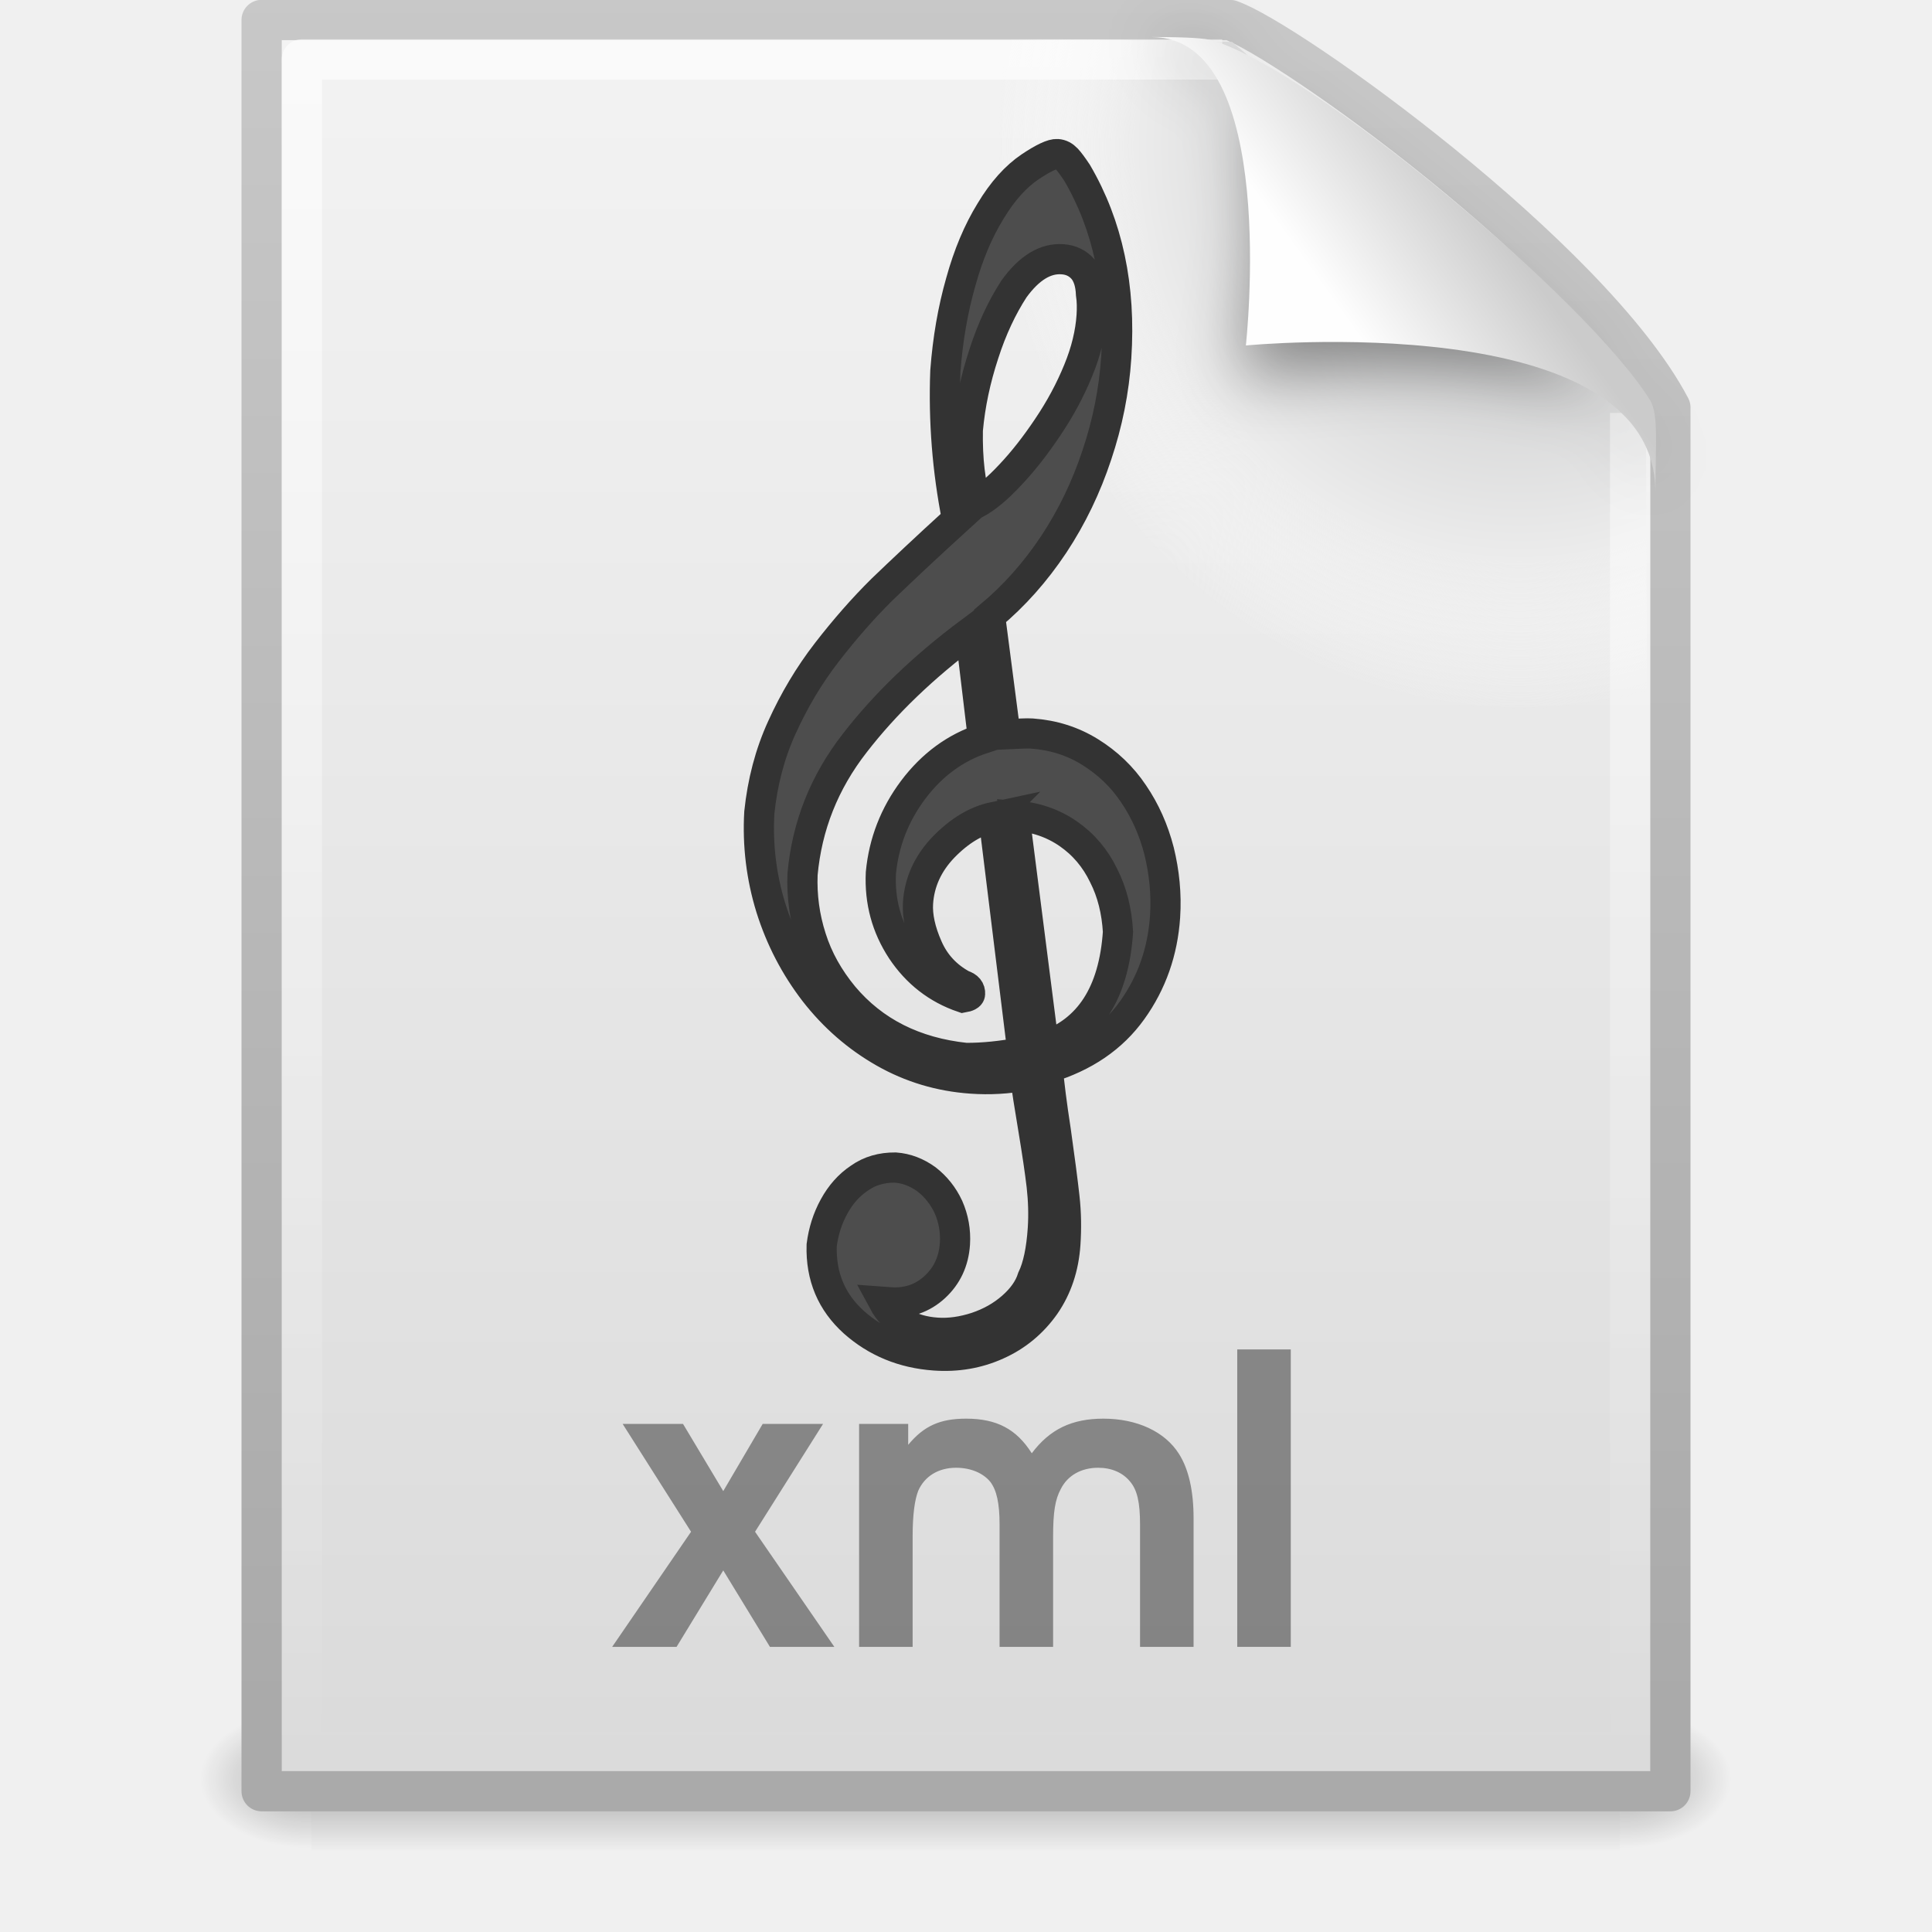
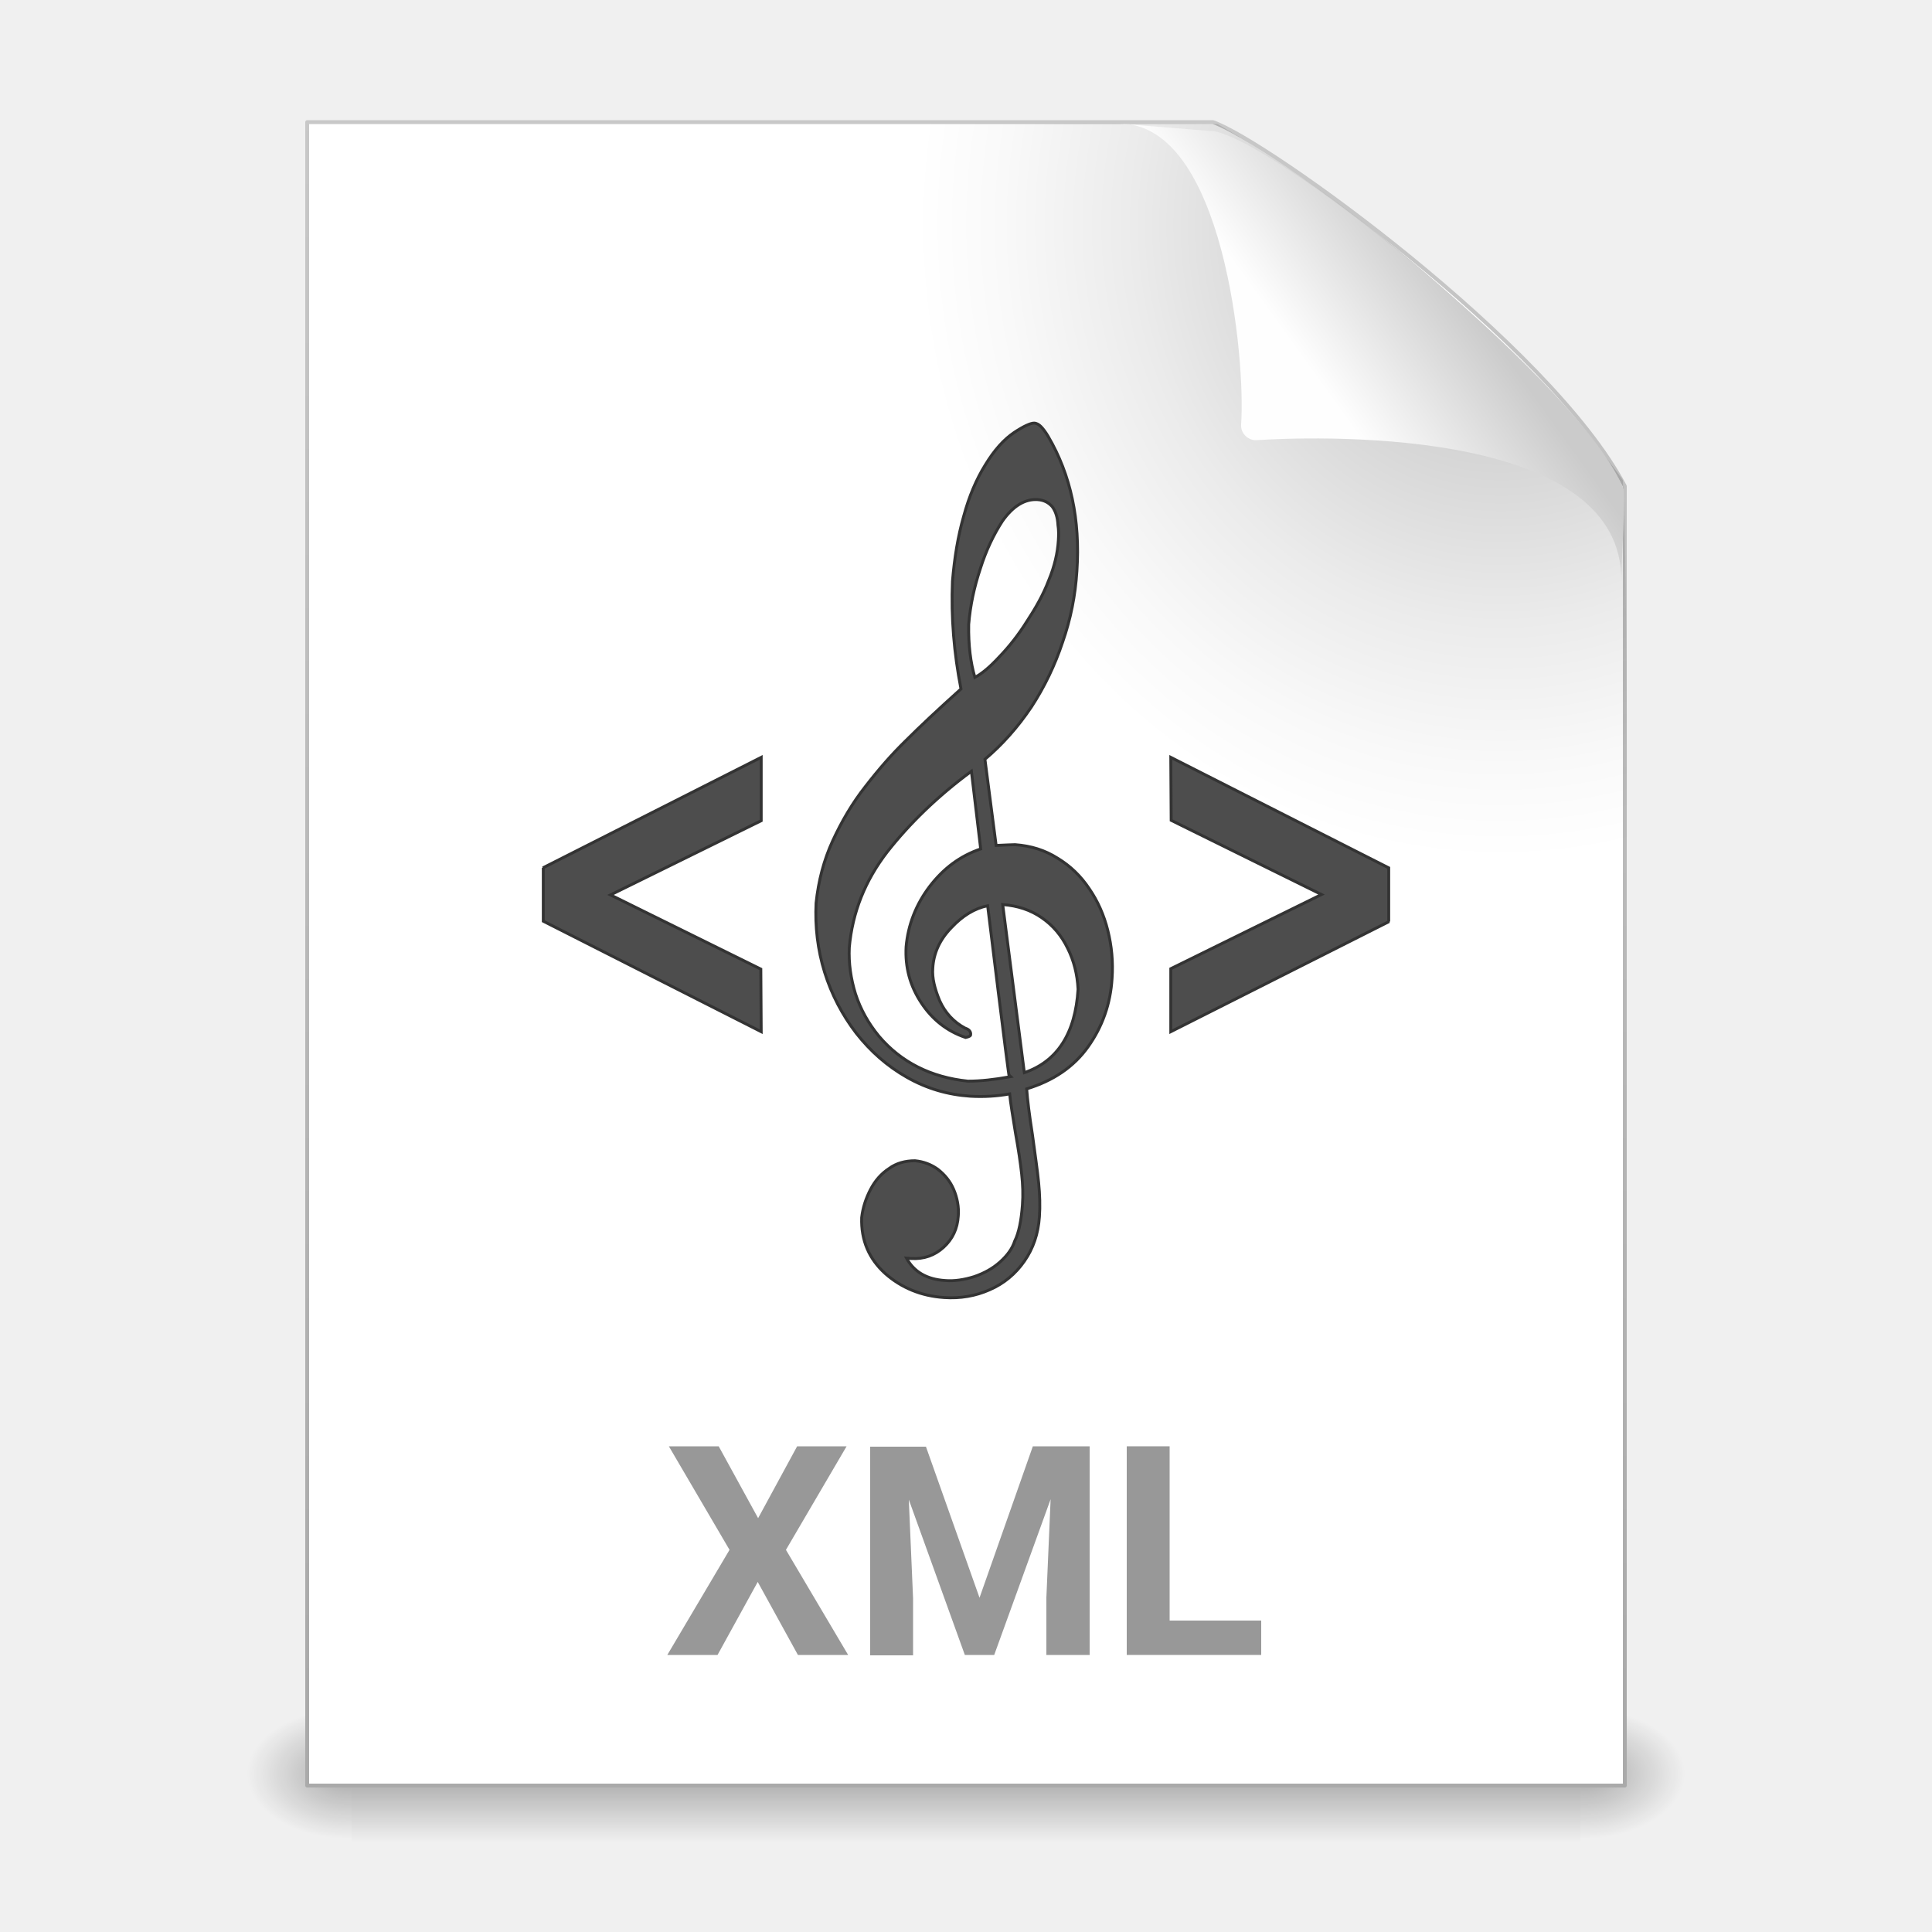
- <svg xmlns="http://www.w3.org/2000/svg" xmlns:xlink="http://www.w3.org/1999/xlink" height="48" width="48" version="1.0">
-   <defs>
-     <linearGradient id="e" x1="302.86" gradientUnits="userSpaceOnUse" y1="366.65" gradientTransform="matrix(.067325 0 0 .0147 -.34114 37.04)" x2="302.86" y2="609.51">
-       <stop stop-opacity="0" offset="0" />
-       <stop offset=".5" />
-       <stop stop-opacity="0" offset="1" />
+ <svg xmlns="http://www.w3.org/2000/svg" version="1.1" id="MSCZ" x="0px" y="0px" viewBox="0 0 500 500" style="enable-background:new 0 0 500 500;" xml:space="preserve">
+   <g id="Bottom_Shadow">
+     <linearGradient id="SVGID_1_" gradientUnits="userSpaceOnUse" x1="4480.316" y1="-36751.508" x2="4480.316" y2="-39127.332" gradientTransform="matrix(6.732500e-02 0 0 -1.470000e-02 -51.6383 -98.4491)">
+       <stop offset="0" style="stop-color:#000000;stop-opacity:0" />
+       <stop offset="0.5" style="stop-color:#000000" />
+       <stop offset="1" style="stop-color:#000000;stop-opacity:0" />
    </linearGradient>
-     <radialGradient id="b" xlink:href="#a" gradientUnits="userSpaceOnUse" cy="486.65" cx="605.71" gradientTransform="matrix(-.02304 0 0 .0147 21.623 37.04)" r="117.14" />
-     <linearGradient id="a">
-       <stop offset="0" />
-       <stop stop-opacity="0" offset="1" />
+     <rect x="91" y="441.8" style="opacity:0.3;fill:url(#SVGID_1_);enable-background:new    ;" width="318" height="34.9" />
+     <radialGradient id="SVGID_2_" cx="-5423.16" cy="-37925.25" r="1145.926" gradientTransform="matrix(-2.304000e-02 0 0 -1.470000e-02 -34.6442 -98.4491)" gradientUnits="userSpaceOnUse">
+       <stop offset="0" style="stop-color:#000000" />
+       <stop offset="1" style="stop-color:#000000;stop-opacity:0" />
+     </radialGradient>
+     <path style="opacity:0.3;fill:url(#SVGID_2_);enable-background:new    ;" d="M91,441.8v34.9c-11.6,0.1-28.1-7.8-28.1-17.5   C62.9,449.6,75.9,441.8,91,441.8z" />
+     <radialGradient id="SVGID_3_" cx="18969.981" cy="-37925.25" r="1145.926" gradientTransform="matrix(2.304000e-02 0 0 -1.470000e-02 -27.3718 -98.4491)" gradientUnits="userSpaceOnUse">
+       <stop offset="0" style="stop-color:#000000" />
+       <stop offset="1" style="stop-color:#000000;stop-opacity:0" />
+     </radialGradient>
+     <path style="opacity:0.3;fill:url(#SVGID_3_);enable-background:new    ;" d="M409,441.8v34.9c11.6,0.1,28.1-7.8,28.1-17.5   C437.1,449.6,424.1,441.8,409,441.8z" />
+   </g>
+   <g id="Paper_1_">
+     <linearGradient id="Backing_1_" gradientUnits="userSpaceOnUse" x1="249.136" y1="-8.565" x2="249.136" y2="451.441" gradientTransform="matrix(0.8075 0 0 -0.8948 48.8225 430.9744)">
+       <stop offset="0" style="stop-color:#AAAAAA" />
+       <stop offset="1" style="stop-color:#C8C8C8" />
    </linearGradient>
-     <radialGradient id="c" xlink:href="#a" gradientUnits="userSpaceOnUse" cy="486.65" cx="605.71" gradientTransform="matrix(.02304 0 0 .0147 26.361 37.04)" r="117.14" />
-     <linearGradient id="f" x1="-51.786" gradientUnits="userSpaceOnUse" y1="50.786" gradientTransform="matrix(.8075 0 0 .89483 59.41 -2.9806)" x2="-51.786" y2="2.906">
-       <stop stop-color="#aaa" offset="0" />
-       <stop stop-color="#c8c8c8" offset="1" />
+     <path id="Backing" style="fill:#FFFFFF;stroke:url(#Backing_1_);stroke-width:1;stroke-linejoin:round;" d="M79.5,31.6h234.4   c13.7,4.6,87.3,57.5,106.6,94.2v336.3h-341V31.6L79.5,31.6z" />
+     <radialGradient id="Shadow_1_" cx="1158.947" cy="1055.778" r="1365.34" gradientTransform="matrix(0.3684 0 0 0.3997 -38.4544 -363.7606)" gradientUnits="userSpaceOnUse">
+       <stop offset="0" style="stop-color:#000000;stop-opacity:0.281" />
+       <stop offset="0.189" style="stop-color:#000000;stop-opacity:7.812500e-02" />
+       <stop offset="0.257" style="stop-color:#000000;stop-opacity:2.343800e-02" />
+       <stop offset="0.301" style="stop-color:#000000;stop-opacity:0" />
+       <stop offset="1" style="stop-color:#E1E2E3;stop-opacity:0" />
+     </radialGradient>
+     <path id="Shadow" style="fill:url(#Shadow_1_);" d="M83.1,460.5c-2,0-3.6-1.8-3.6-3.9V34.3c0-2.2,0.7-2.7,2.7-2.7   c40.4,0.6,154.8,0,232.9,0.5C368,62.8,408,107,420,124.3c2.4,44.8,0.5,334.9,0.5,334.9c0,2.2-1.9,2.8-5.8,2.8L83.1,460.5   L83.1,460.5z" />
+     <linearGradient id="Fold_2_" gradientUnits="userSpaceOnUse" x1="343.525" y1="409.82" x2="377.684" y2="435.469" gradientTransform="matrix(0.9977 0 0 -1.0407 3.729868e-02 527.2271)">
+       <stop offset="0" style="stop-color:#FEFEFE" />
+       <stop offset="1" style="stop-color:#CBCBCB" />
    </linearGradient>
-     <linearGradient id="g" x1="25.132" gradientUnits="userSpaceOnUse" y1=".985" gradientTransform="matrix(1 0 0 .95617 -1.0065e-7 -1.9149)" x2="25.132" y2="47.013">
-       <stop stop-color="#f4f4f4" offset="0" />
-       <stop stop-color="#dbdbdb" offset="1" />
-     </linearGradient>
-     <radialGradient id="d" gradientUnits="userSpaceOnUse" cy="112.3" cx="102" gradientTransform="matrix(.3617 0 0 -.39078 .85106 47.517)" r="139.56">
-       <stop stop-color="#b7b8b9" offset="0" />
-       <stop stop-color="#ececec" offset=".189" />
-       <stop stop-color="#fafafa" stop-opacity="0" offset=".257" />
-       <stop stop-color="#fff" stop-opacity="0" offset=".301" />
-       <stop stop-color="#fafafa" stop-opacity="0" offset=".531" />
-       <stop stop-color="#ebecec" stop-opacity="0" offset=".845" />
-       <stop stop-color="#e1e2e3" stop-opacity="0" offset="1" />
-     </radialGradient>
-     <linearGradient id="h" x1="24" gradientUnits="userSpaceOnUse" y1="2" gradientTransform="matrix(1 0 0 .97778 0 -.96667)" x2="24" y2="46.017">
-       <stop stop-color="#fff" offset="0" />
-       <stop stop-color="#fff" stop-opacity="0" offset="1" />
-     </linearGradient>
-     <filter id="j" width="1.297" y="-.164" x="-.148" height="1.329" color-interpolation-filters="sRGB">
-       <feGaussianBlur stdDeviation="0.774" />
-     </filter>
-     <linearGradient id="i" x1="32.892" gradientUnits="userSpaceOnUse" y1="8.059" gradientTransform="matrix(.9977 0 0 1.0407 .1638 -1.1058)" x2="36.358" y2="5.457">
-       <stop stop-color="#fefefe" offset="0" />
-       <stop stop-color="#cbcbcb" offset="1" />
-     </linearGradient>
-   </defs>
-   <rect opacity=".3" height="3.57" width="32.508" y="42.43" x="7.738" fill="url(#e)" />
-   <path opacity=".3" fill="url(#b)" d="m7.738 42.43v3.57c-1.187 0.007-2.868-0.8-2.868-1.785 0-0.985 1.324-1.785 2.868-1.785z" />
-   <path opacity=".3" fill="url(#c)" d="m40.246 42.43v3.57c1.187 0.007 2.868-0.8 2.868-1.785 0-0.985-1.324-1.785-2.868-1.785z" />
-   <path stroke-linejoin="round" d="m6.5 0.497h24.061c1.407 0.475 8.966 5.882 10.939 9.626v34.379h-35v-44.006z" stroke="url(#f)" stroke-width="1" fill="url(#g)" />
-   <path fill="url(#d)" d="m7.362 44c-0.199 0-0.362-0.175-0.362-0.391v-42.204c0-0.216 0.162-0.391 0.362-0.391 7.483 0.108 15.775-0.161 23.249 0.027l10.283 8.866 0.106 33.702c0 0.216-0.162 0.391-0.362 0.391h-33.276z" />
-   <path opacity=".6" stroke-linejoin="round" d="m40.5 10.259v33.263h-33v-42.045h22.866" stroke="url(#h)" stroke-width="1" fill="none" />
-   <g fill-rule="evenodd">
-     <path opacity=".4" d="m28.617 0.921c4.282 0 2.153 8.483 2.153 8.483s10.358-1.802 10.358 2.819c0-2.61-11.302-10.729-12.511-11.302z" filter="url(#j)" />
-     <path fill="url(#i)" d="m28.617 0.921c3.187 0 2.336 7.662 2.336 7.662s10.175-0.981 10.175 3.64c0-1.126 0.086-1.932-0.134-2.284-1.578-2.524-8.395-8.188-10.857-8.931-0.184-0.056-0.593-0.088-1.52-0.088z" />
-     <path d="m24.686 20.299c-0.442 0.094-0.852 0.346-1.243 0.747-0.392 0.408-0.601 0.874-0.635 1.389-0.021 0.324 0.061 0.699 0.241 1.104 0.18 0.412 0.474 0.722 0.867 0.934 0.133 0.039 0.192 0.117 0.185 0.22-0.002 0.037-0.055 0.07-0.178 0.091-0.636-0.216-1.145-0.614-1.522-1.181-0.376-0.574-0.549-1.208-0.516-1.915 0.072-0.756 0.339-1.447 0.802-2.065 0.47-0.624 1.049-1.049 1.735-1.273l-0.317-2.647c-1.158 0.864-2.112 1.779-2.87 2.76-0.758 0.973-1.187 2.059-1.296 3.257-0.021 0.538 0.05 1.068 0.216 1.583 0.165 0.522 0.434 1 0.804 1.448 0.748 0.889 1.765 1.398 3.035 1.533 0.436 0.002 0.903-0.046 1.41-0.143l-0.719-5.841zm0.517-0.037 0.733 5.738c1.126-0.378 1.739-1.332 1.84-2.848-0.03-0.512-0.142-0.979-0.357-1.401-0.207-0.429-0.499-0.775-0.881-1.039-0.383-0.264-0.823-0.414-1.335-0.45zm-0.949-7.757c0.244-0.13 0.532-0.369 0.847-0.708 0.315-0.332 0.627-0.731 0.929-1.183 0.309-0.458 0.562-0.928 0.758-1.41 0.196-0.474 0.305-0.932 0.333-1.359 0.012-0.184 0.01-0.369-0.015-0.533-0.011-0.267-0.075-0.479-0.201-0.628-0.126-0.142-0.292-0.228-0.505-0.243-0.427-0.031-0.829 0.214-1.206 0.734-0.294 0.452-0.552 0.996-0.751 1.617-0.206 0.628-0.341 1.255-0.398 1.894-0.013 0.731 0.061 1.335 0.208 1.819zm-0.476 0.395c-0.241-1.215-0.338-2.442-0.291-3.681 0.06-0.794 0.188-1.532 0.383-2.213 0.188-0.682 0.434-1.263 0.739-1.759 0.297-0.496 0.629-0.864 0.988-1.105 0.321-0.214 0.55-0.323 0.671-0.314 0.092 0.006 0.168 0.049 0.235 0.12 0.067 0.071 0.152 0.188 0.256 0.344 0.764 1.304 1.09 2.836 0.974 4.587-0.055 0.832-0.216 1.633-0.483 2.428-0.26 0.787-0.616 1.531-1.069 2.216-0.46 0.692-0.986 1.282-1.583 1.78l0.383 2.941c0.315-0.014 0.531-0.029 0.652-0.02 0.54 0.039 1.016 0.191 1.449 0.459 0.432 0.268 0.795 0.611 1.081 1.039 0.286 0.42 0.498 0.893 0.634 1.421 0.129 0.527 0.186 1.071 0.149 1.63-0.058 0.868-0.331 1.647-0.82 2.329-0.488 0.682-1.185 1.157-2.096 1.432 0.033 0.365 0.098 0.894 0.203 1.575 0.097 0.687 0.168 1.232 0.213 1.635 0.045 0.402 0.048 0.787 0.023 1.162-0.039 0.581-0.208 1.087-0.509 1.524-0.308 0.436-0.701 0.763-1.187 0.98-0.479 0.217-0.999 0.306-1.554 0.266-0.782-0.056-1.45-0.333-2.003-0.824-0.553-0.498-0.825-1.131-0.802-1.913 0.044-0.344 0.144-0.663 0.307-0.961s0.371-0.535 0.633-0.709c0.255-0.181 0.553-0.264 0.889-0.262 0.277 0.02 0.535 0.12 0.774 0.292 0.231 0.179 0.416 0.407 0.547 0.69 0.124 0.282 0.182 0.59 0.161 0.914-0.029 0.434-0.196 0.792-0.5 1.073-0.305 0.281-0.678 0.41-1.111 0.379l-0.164-0.012c0.248 0.461 0.688 0.722 1.321 0.767 0.32 0.023 0.652-0.027 0.988-0.136 0.344-0.116 0.633-0.28 0.884-0.499 0.25-0.219 0.423-0.458 0.505-0.718 0.141-0.293 0.226-0.708 0.261-1.231 0.023-0.353 0.011-0.709-0.029-1.067-0.041-0.35-0.11-0.821-0.207-1.405-0.097-0.576-0.168-1.025-0.204-1.331-0.434 0.08-0.879 0.107-1.341 0.074-0.775-0.055-1.497-0.27-2.165-0.65-0.668-0.381-1.242-0.88-1.729-1.506-0.48-0.626-0.841-1.317-1.083-2.089-0.235-0.764-0.332-1.554-0.286-2.364 0.078-0.749 0.261-1.46 0.563-2.119 0.302-0.666 0.672-1.29 1.117-1.865s0.902-1.096 1.369-1.558c0.473-0.454 1.091-1.038 1.867-1.744z" stroke="#333" stroke-width=".75" fill="#4d4d4d" />
+     <path id="Fold_1_" style="fill:url(#Fold_2_);" d="M289.8,32c27,0,32.6,61.4,31.4,77.8c-0.2,2.3,1.8,4.3,4.1,4.1   c19.6-1.2,95-2.6,94.3,36.7c0.2-11.2,0.9-15.7,0.6-23.9C410.5,101,333.2,38.2,314.5,34" />
  </g>
-   <g opacity=".4">
-     <path d="m15.209 40.916h1.6l1.16-1.9 1.16 1.9h1.6l-1.97-2.86 1.69-2.68h-1.5l-0.98 1.67-1-1.67h-1.5l1.7 2.68-1.96 2.86z" />
-     <path d="m21.344 40.916h1.33v-2.73c0-0.55 0.05-0.92 0.14-1.15 0.16-0.36 0.5-0.57 0.94-0.57 0.36 0 0.67 0.13 0.85 0.35 0.16 0.21 0.23 0.54 0.23 1.06v3.04h1.33v-2.73c0-0.62 0.05-0.93 0.19-1.19 0.17-0.34 0.51-0.53 0.93-0.53 0.33 0 0.61 0.12 0.79 0.34 0.18 0.21 0.25 0.52 0.25 1.07v3.04h1.33v-3.2c0-0.67-0.12-1.21-0.36-1.59-0.35-0.56-1.05-0.88-1.88-0.88-0.78 0-1.33 0.26-1.78 0.86-0.38-0.6-0.87-0.86-1.63-0.86-0.65 0-1.05 0.18-1.44 0.65v-0.52h-1.22v5.54z" />
-     <path d="m30.739 40.916h1.33v-7.39h-1.33v7.39z" />
+   <g id="Content">
+     <g>
+       <path style="fill:#989898;" d="M196.2,392.9l10.1-18.6h12.8l-15.7,26.8l16.1,27.2h-13l-10.4-18.9l-10.4,18.9h-13l16.1-27.2    l-15.7-26.8H186L196.2,392.9z" />
+       <path style="fill:#989898;" d="M239.6,374.3l13.9,39.2l13.8-39.2H282v54h-11.2v-14.8l1.1-25.5l-14.6,40.3h-7.6l-14.5-40.2    l1.1,25.5v14.8h-11.1v-54H239.6z" />
+       <path style="fill:#989898;" d="M302.8,419.4h23.6v8.9h-34.8v-54h11.1V419.4z" />
+     </g>
+     <path id="Logo" style="fill:#4D4D4D;stroke:#333333;stroke-width:0.75;" d="M140.5,224.6L197,196v16.4l-39,19.2l38.9,19.2L197,267   l-56.4-28.6V224.6z M359.5,238.5L303,267v-16.3l39-19.2l-38.9-19.2L303,196l56.4,28.6V238.5z M255.6,234.4   c-3.4,0.7-6.5,2.6-9.4,5.7c-3,3.1-4.6,6.6-4.8,10.5c-0.2,2.5,0.5,5.3,1.8,8.4c1.4,3.1,3.6,5.5,6.6,7.1c1,0.3,1.5,0.9,1.4,1.7   c0,0.3-0.4,0.5-1.3,0.7c-4.8-1.6-8.7-4.7-11.5-9c-2.9-4.4-4.2-9.2-3.9-14.5c0.5-5.7,2.6-11,6.1-15.6c3.6-4.7,7.9-7.9,13.2-9.7   l-2.4-20.1c-8.8,6.5-16,13.5-21.8,20.9c-5.7,7.4-9,15.6-9.8,24.7c-0.2,4.1,0.4,8.1,1.6,12c1.3,4,3.3,7.6,6.1,11   c5.7,6.7,13.4,10.6,23,11.6c3.3,0,6.8-0.4,10.7-1.1C261,278.6,255.6,234.4,255.6,234.4z M259.5,234.1l5.6,43.5   c8.5-2.9,13.2-10.1,13.9-21.6c-0.2-3.9-1.1-7.4-2.7-10.6c-1.6-3.3-3.8-5.9-6.7-7.9C266.7,235.5,263.4,234.4,259.5,234.1z    M252.3,175.3c1.9-1,4-2.8,6.4-5.4c2.4-2.5,4.8-5.5,7-9c2.3-3.5,4.3-7,5.7-10.7c1.5-3.6,2.3-7.1,2.5-10.3c0.1-1.4,0.1-2.8-0.1-4   c-0.1-2-0.6-3.6-1.5-4.8c-1-1.1-2.2-1.7-3.8-1.8c-3.2-0.2-6.3,1.6-9.1,5.6c-2.2,3.4-4.2,7.5-5.7,12.3c-1.6,4.8-2.6,9.5-3,14.4   C250.6,167,251.2,171.6,252.3,175.3L252.3,175.3z M248.7,178.3c-1.8-9.2-2.6-18.5-2.2-27.9c0.5-6,1.4-11.6,2.9-16.8   c1.4-5.2,3.3-9.6,5.6-13.3c2.3-3.8,4.8-6.6,7.5-8.4c2.4-1.6,4.2-2.4,5.1-2.4c0.7,0,1.3,0.4,1.8,0.9c0.5,0.5,1.2,1.4,1.9,2.6   c5.8,9.9,8.3,21.5,7.4,34.8c-0.4,6.3-1.6,12.4-3.7,18.4c-2,6-4.7,11.6-8.1,16.8c-3.5,5.2-7.5,9.7-12,13.5l2.9,22.3   c2.4-0.1,4-0.2,4.9-0.2c4.1,0.3,7.7,1.4,11,3.5c3.3,2,6,4.6,8.2,7.9c2.2,3.2,3.8,6.8,4.8,10.8c1,4,1.4,8.1,1.1,12.4   c-0.4,6.6-2.5,12.5-6.2,17.7c-3.7,5.2-9,8.8-15.9,10.9c0.2,2.8,0.7,6.8,1.5,11.9c0.7,5.2,1.3,9.3,1.6,12.4c0.3,3.1,0.4,6,0.2,8.8   c-0.3,4.4-1.6,8.2-3.9,11.5c-2.3,3.3-5.3,5.8-9,7.4c-3.6,1.6-7.6,2.3-11.8,2c-5.9-0.4-11-2.5-15.2-6.2c-4.2-3.8-6.3-8.6-6.1-14.5   c0.3-2.6,1.1-5,2.3-7.3c1.2-2.3,2.8-4.1,4.8-5.4c1.9-1.4,4.2-2,6.7-2c2.1,0.2,4.1,0.9,5.9,2.2c1.8,1.4,3.2,3.1,4.1,5.2   c0.9,2.1,1.4,4.5,1.2,6.9c-0.2,3.3-1.5,6-3.8,8.1c-2.3,2.1-5.1,3.1-8.4,2.9l-1.2-0.1c1.9,3.5,5.2,5.5,10,5.8c2.4,0.2,4.9-0.2,7.5-1   c2.6-0.9,4.8-2.1,6.7-3.8c1.9-1.7,3.2-3.5,3.8-5.4c1.1-2.2,1.7-5.4,2-9.3c0.2-2.7,0.1-5.4-0.2-8.1c-0.3-2.7-0.8-6.2-1.6-10.6   c-0.7-4.4-1.3-7.8-1.5-10.1c-3.3,0.6-6.7,0.8-10.2,0.6c-5.9-0.4-11.3-2-16.4-4.9c-5.1-2.9-9.4-6.7-13.1-11.4   c-3.6-4.7-6.4-10-8.2-15.8c-1.8-5.8-2.5-11.8-2.2-17.9c0.6-5.7,2-11.1,4.3-16.1c2.3-5,5.1-9.8,8.5-14.1c3.4-4.4,6.8-8.3,10.4-11.8   C238.1,188,242.8,183.6,248.7,178.3L248.7,178.3z" />
  </g>
</svg>
